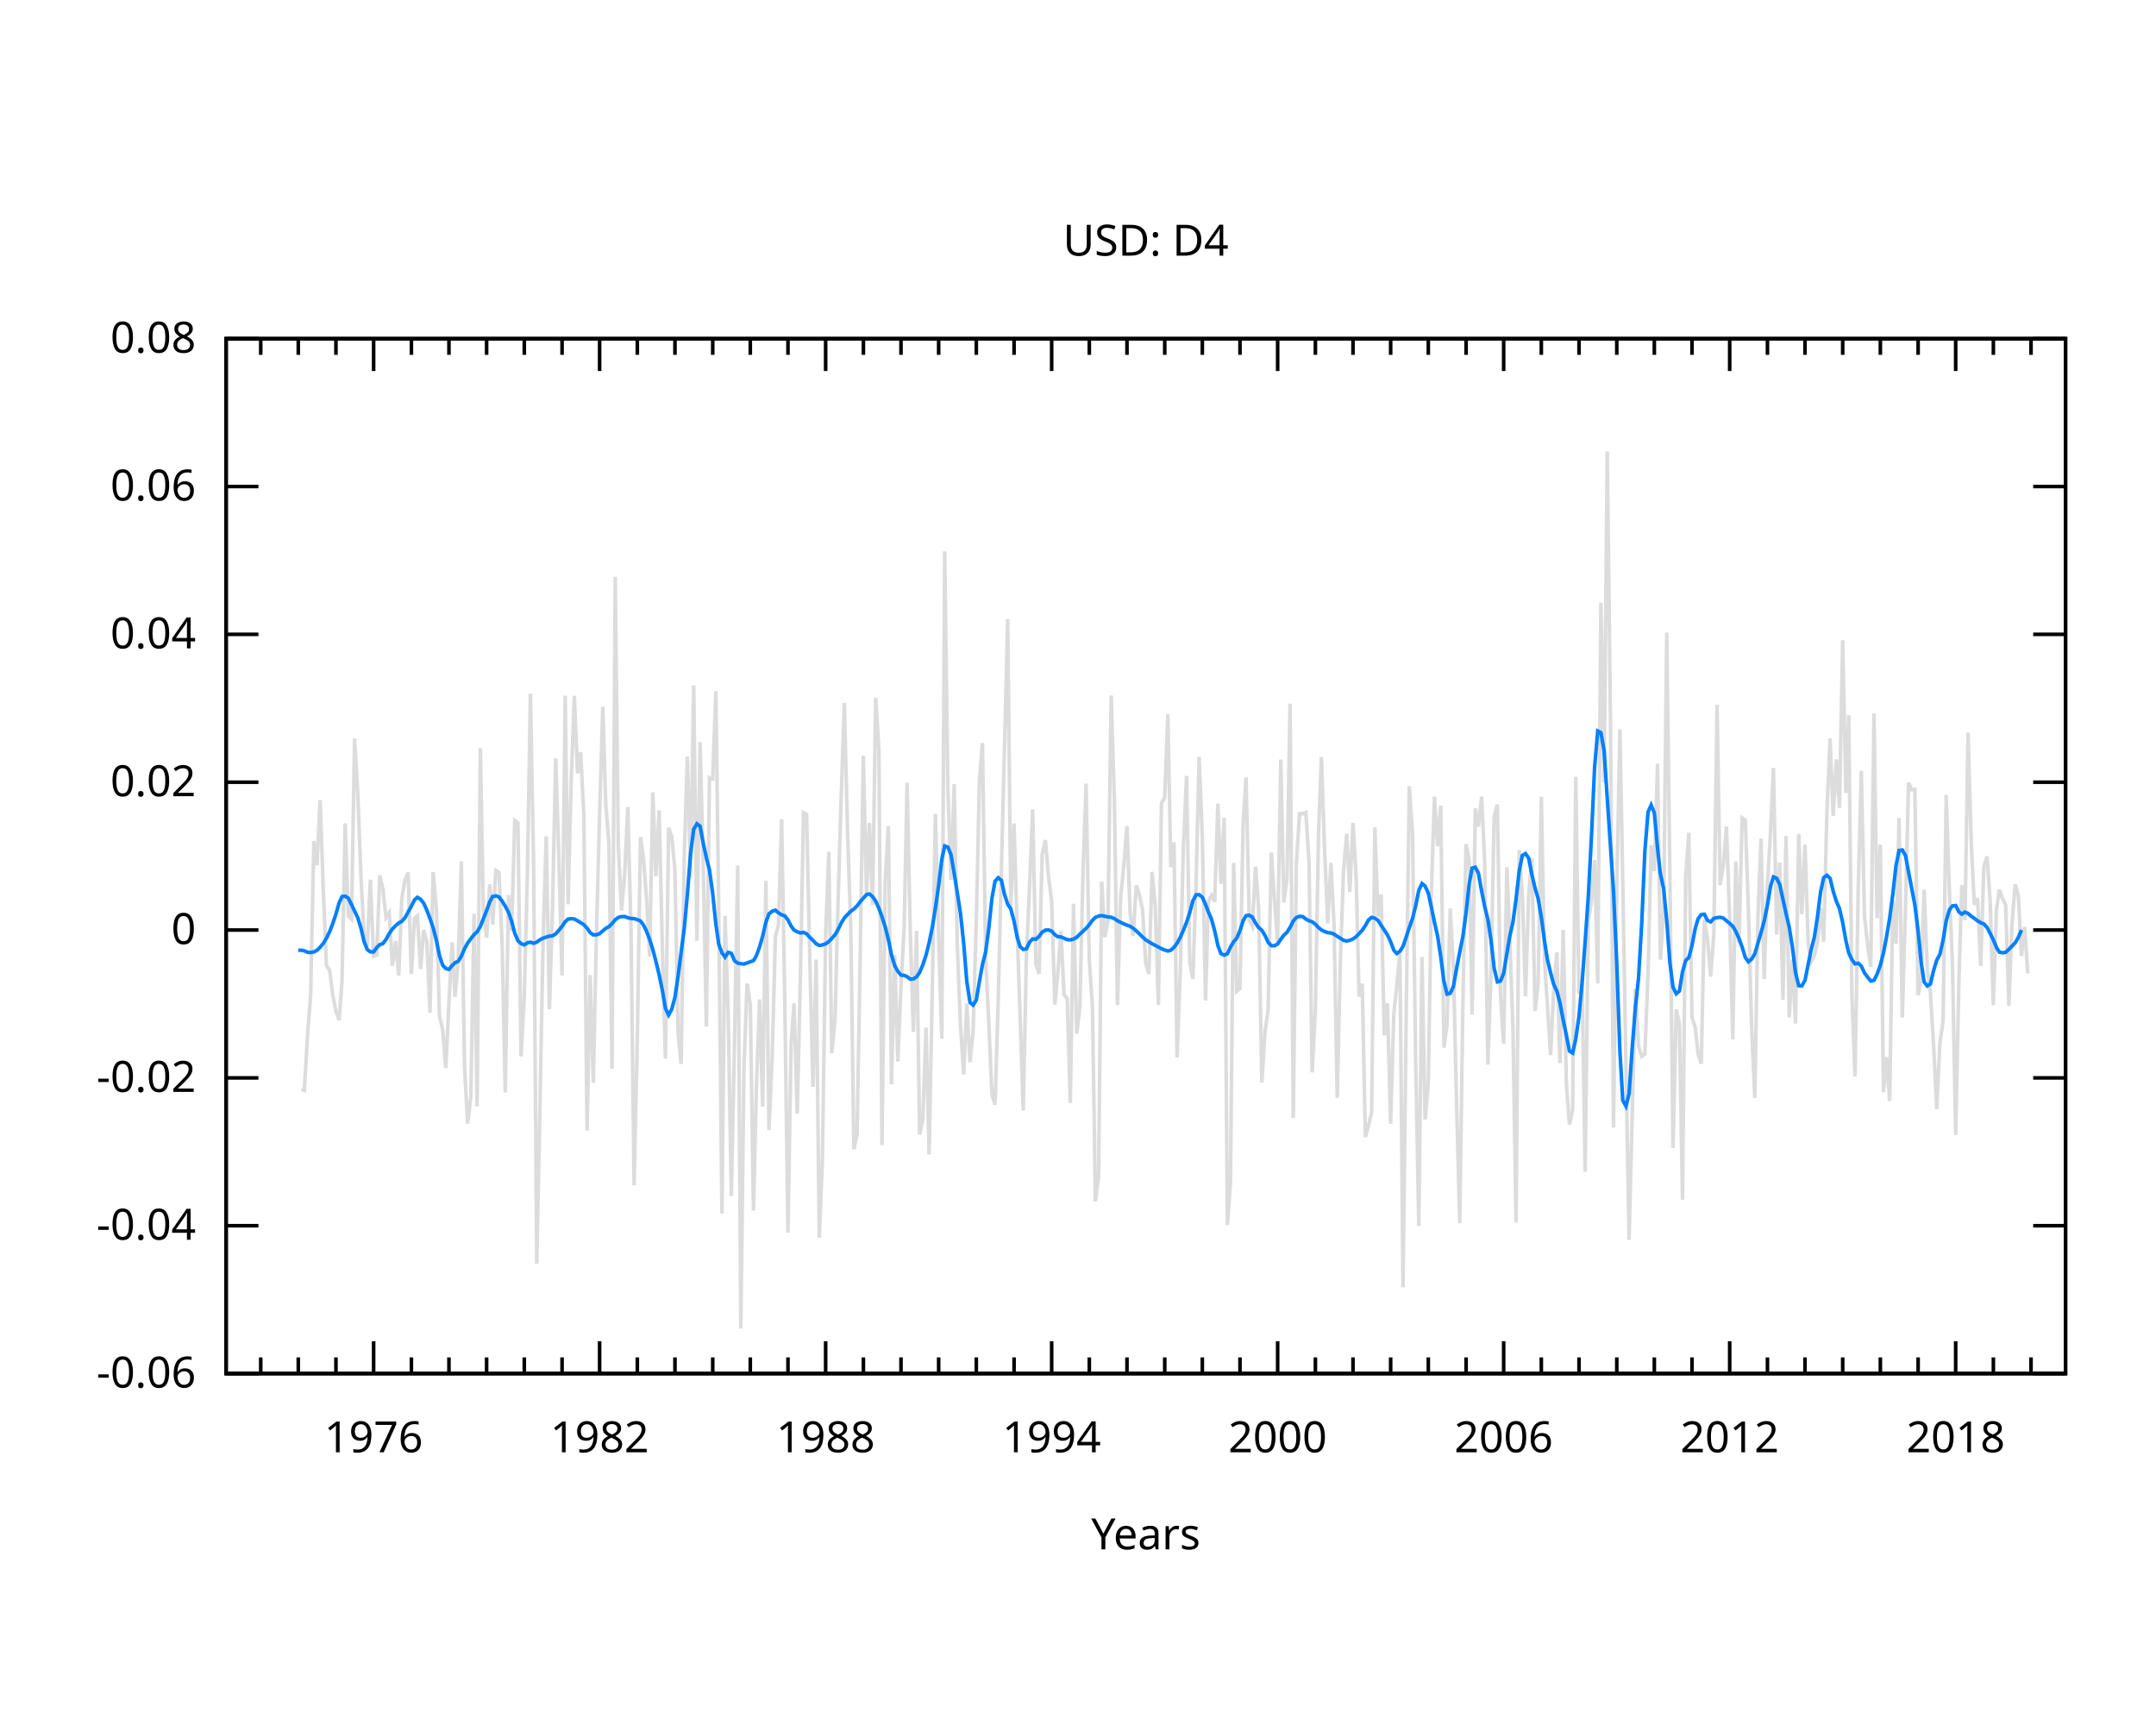
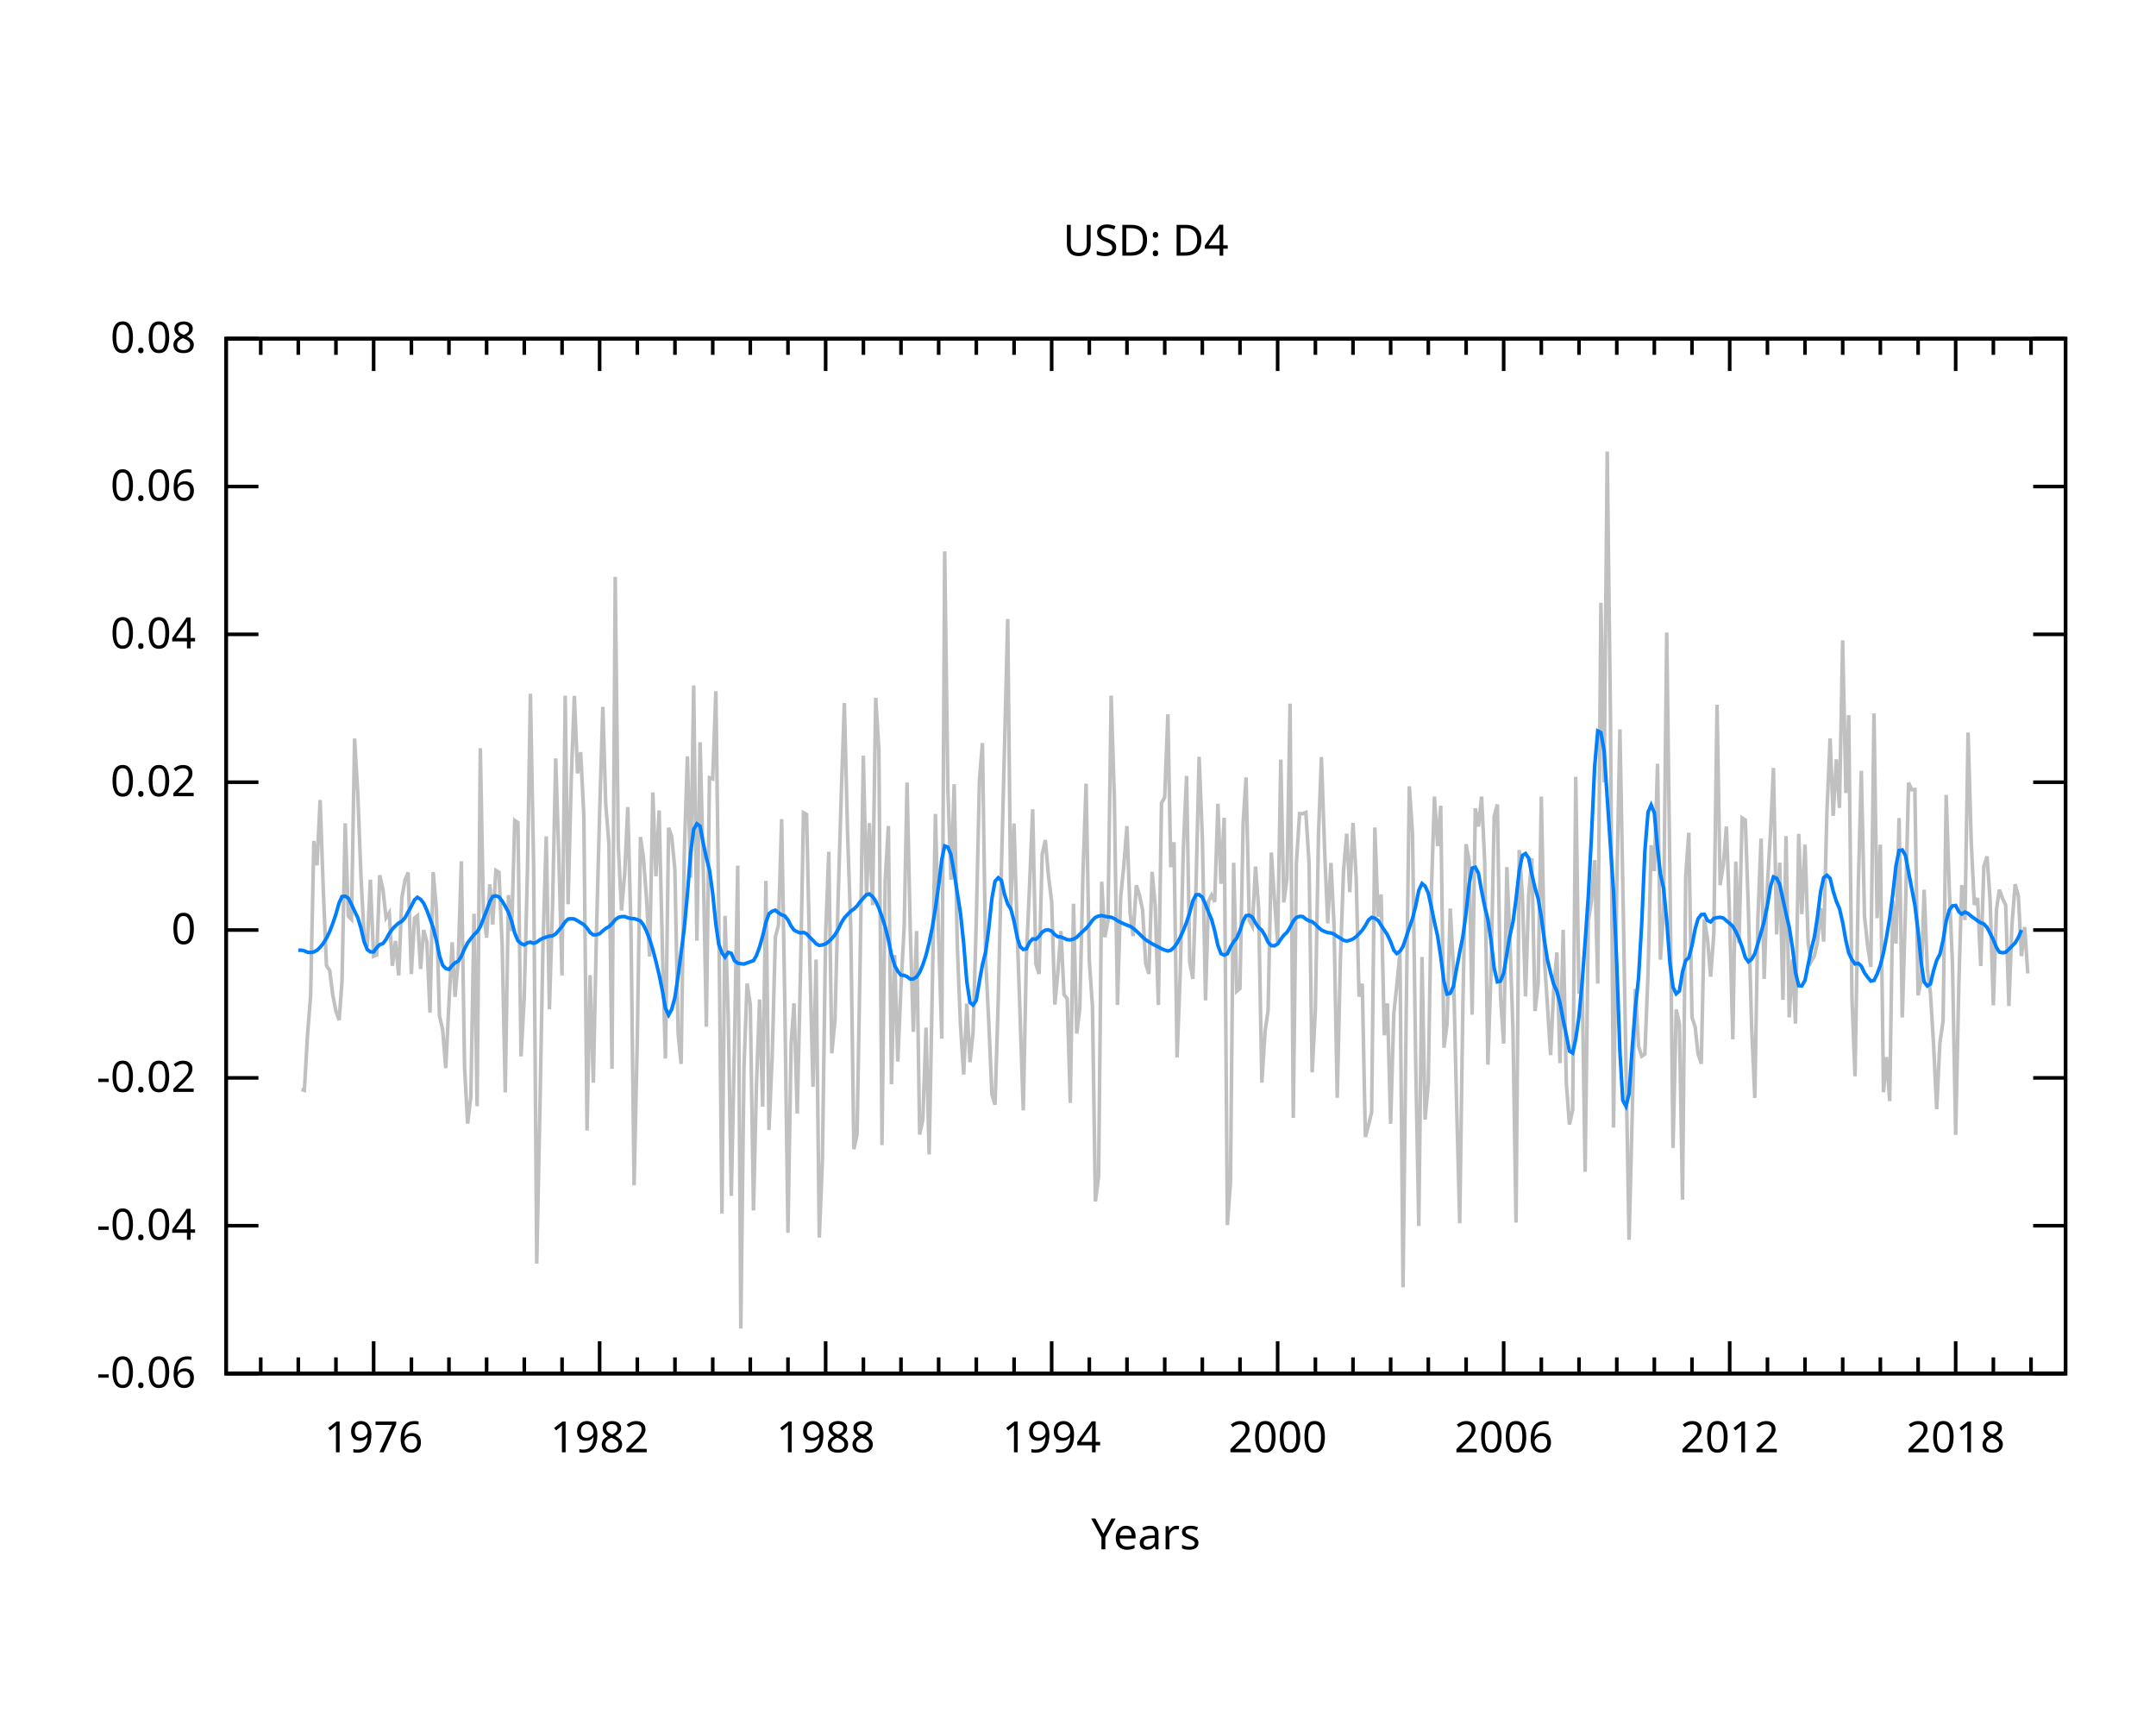
<svg xmlns="http://www.w3.org/2000/svg" xmlns:xlink="http://www.w3.org/1999/xlink" width="600" height="480" viewBox="0 0 600 480">
  <g id="gnuplot_canvas">
    <rect x="0" y="0" width="600" height="480" fill="none" />
    <defs>
      <circle id="gpDot" r="0.5" stroke-width="0.5" stroke="currentColor" />
      <path id="gpPt0" stroke-width="0.222" stroke="currentColor" d="M-1,0 h2 M0,-1 v2" />
      <path id="gpPt1" stroke-width="0.222" stroke="currentColor" d="M-1,-1 L1,1 M1,-1 L-1,1" />
      <path id="gpPt2" stroke-width="0.222" stroke="currentColor" d="M-1,0 L1,0 M0,-1 L0,1 M-1,-1 L1,1 M-1,1 L1,-1" />
      <rect id="gpPt3" stroke-width="0.222" stroke="currentColor" x="-1" y="-1" width="2" height="2" />
      <rect id="gpPt4" stroke-width="0.222" stroke="currentColor" fill="currentColor" x="-1" y="-1" width="2" height="2" />
      <circle id="gpPt5" stroke-width="0.222" stroke="currentColor" cx="0" cy="0" r="1" />
      <use xlink:href="#gpPt5" id="gpPt6" fill="currentColor" stroke="none" />
      <path id="gpPt7" stroke-width="0.222" stroke="currentColor" d="M0,-1.33 L-1.33,0.67 L1.33,0.67 z" />
      <use xlink:href="#gpPt7" id="gpPt8" fill="currentColor" stroke="none" />
      <use xlink:href="#gpPt7" id="gpPt9" stroke="currentColor" transform="rotate(180)" />
      <use xlink:href="#gpPt9" id="gpPt10" fill="currentColor" stroke="none" />
      <use xlink:href="#gpPt3" id="gpPt11" stroke="currentColor" transform="rotate(45)" />
      <use xlink:href="#gpPt11" id="gpPt12" fill="currentColor" stroke="none" />
      <path id="gpPt13" stroke-width="0.222" stroke="currentColor" d="M0,1.330 L1.265,0.411 L0.782,-1.067 L-0.782,-1.076 L-1.265,0.411 z" />
      <use xlink:href="#gpPt13" id="gpPt14" fill="currentColor" stroke="none" />
      <filter id="textbox" filterUnits="objectBoundingBox" x="0" y="0" height="1" width="1">
        <feFlood flood-color="white" flood-opacity="1" result="bgnd" />
        <feComposite in="SourceGraphic" in2="bgnd" operator="atop" />
      </filter>
      <filter id="greybox" filterUnits="objectBoundingBox" x="0" y="0" height="1" width="1">
        <feFlood flood-color="lightgrey" flood-opacity="1" result="grey" />
        <feComposite in="SourceGraphic" in2="grey" operator="atop" />
      </filter>
    </defs>
    <g fill="none" color="white" stroke="currentColor" stroke-width="1.00" stroke-linecap="butt" stroke-linejoin="miter">
</g>
    <g fill="none" color="black" stroke="currentColor" stroke-width="1.00" stroke-linecap="butt" stroke-linejoin="miter">
      <path stroke="black" d="M62.92,382.18 L71.92,382.18 M574.82,382.18 L565.82,382.18  " />
      <g transform="translate(54.53,386.08)" stroke="none" fill="black" font-family="cmr10" font-size="12.00" text-anchor="end">
        <text>
          <tspan font-family="cmr10">-0.06</tspan>
        </text>
      </g>
    </g>
    <g fill="none" color="black" stroke="currentColor" stroke-width="1.00" stroke-linecap="butt" stroke-linejoin="miter">
      <path stroke="black" d="M62.92,341.04 L71.92,341.04 M574.82,341.04 L565.82,341.04  " />
      <g transform="translate(54.53,344.94)" stroke="none" fill="black" font-family="cmr10" font-size="12.00" text-anchor="end">
        <text>
          <tspan font-family="cmr10">-0.04</tspan>
        </text>
      </g>
    </g>
    <g fill="none" color="black" stroke="currentColor" stroke-width="1.00" stroke-linecap="butt" stroke-linejoin="miter">
      <path stroke="black" d="M62.92,299.91 L71.92,299.91 M574.82,299.91 L565.82,299.91  " />
      <g transform="translate(54.53,303.81)" stroke="none" fill="black" font-family="cmr10" font-size="12.00" text-anchor="end">
        <text>
          <tspan font-family="cmr10">-0.02</tspan>
        </text>
      </g>
    </g>
    <g fill="none" color="black" stroke="currentColor" stroke-width="1.00" stroke-linecap="butt" stroke-linejoin="miter">
      <path stroke="black" d="M62.92,258.77 L71.92,258.77 M574.82,258.77 L565.82,258.77  " />
      <g transform="translate(54.53,262.67)" stroke="none" fill="black" font-family="cmr10" font-size="12.00" text-anchor="end">
        <text>
          <tspan font-family="cmr10"> 0</tspan>
        </text>
      </g>
    </g>
    <g fill="none" color="black" stroke="currentColor" stroke-width="1.00" stroke-linecap="butt" stroke-linejoin="miter">
      <path stroke="black" d="M62.92,217.64 L71.92,217.64 M574.82,217.64 L565.82,217.64  " />
      <g transform="translate(54.53,221.54)" stroke="none" fill="black" font-family="cmr10" font-size="12.00" text-anchor="end">
        <text>
          <tspan font-family="cmr10"> 0.02</tspan>
        </text>
      </g>
    </g>
    <g fill="none" color="black" stroke="currentColor" stroke-width="1.00" stroke-linecap="butt" stroke-linejoin="miter">
      <path stroke="black" d="M62.92,176.50 L71.92,176.50 M574.82,176.50 L565.82,176.50  " />
      <g transform="translate(54.53,180.40)" stroke="none" fill="black" font-family="cmr10" font-size="12.00" text-anchor="end">
        <text>
          <tspan font-family="cmr10"> 0.04</tspan>
        </text>
      </g>
    </g>
    <g fill="none" color="black" stroke="currentColor" stroke-width="1.00" stroke-linecap="butt" stroke-linejoin="miter">
      <path stroke="black" d="M62.92,135.37 L71.92,135.37 M574.82,135.37 L565.82,135.37  " />
      <g transform="translate(54.53,139.27)" stroke="none" fill="black" font-family="cmr10" font-size="12.00" text-anchor="end">
        <text>
          <tspan font-family="cmr10"> 0.06</tspan>
        </text>
      </g>
    </g>
    <g fill="none" color="black" stroke="currentColor" stroke-width="1.00" stroke-linecap="butt" stroke-linejoin="miter">
      <path stroke="black" d="M62.92,94.23 L71.92,94.23 M574.82,94.23 L565.82,94.23  " />
      <g transform="translate(54.53,98.13)" stroke="none" fill="black" font-family="cmr10" font-size="12.00" text-anchor="end">
        <text>
          <tspan font-family="cmr10"> 0.08</tspan>
        </text>
      </g>
    </g>
    <g fill="none" color="black" stroke="currentColor" stroke-width="1.00" stroke-linecap="butt" stroke-linejoin="miter">
      <path stroke="black" d="M72.56,382.18 L72.56,377.68 M72.56,94.23 L72.56,98.73 M83.01,382.18 L83.01,377.68 M83.01,94.23 L83.01,98.73   M93.49,382.18 L93.49,377.68 M93.49,94.23 L93.49,98.73 M103.98,382.18 L103.98,373.18 M103.98,94.23 L103.98,103.23    " />
      <g transform="translate(103.98,404.08)" stroke="none" fill="black" font-family="cmr10" font-size="12.00" text-anchor="middle">
        <text>
          <tspan font-family="cmr10">1976</tspan>
        </text>
      </g>
    </g>
    <g fill="none" color="black" stroke="currentColor" stroke-width="1.00" stroke-linecap="butt" stroke-linejoin="miter">
      <path stroke="black" d="M114.49,382.18 L114.49,377.68 M114.49,94.23 L114.49,98.73 M124.94,382.18 L124.94,377.68 M124.94,94.23 L124.94,98.73   M135.42,382.18 L135.42,377.68 M135.42,94.23 L135.42,98.73 M145.91,382.18 L145.91,377.68 M145.91,94.23 L145.91,98.73   M156.42,382.18 L156.42,377.68 M156.42,94.23 L156.42,98.73 M166.87,382.18 L166.87,373.18 M166.87,94.23 L166.87,103.23    " />
      <g transform="translate(166.87,404.08)" stroke="none" fill="black" font-family="cmr10" font-size="12.00" text-anchor="middle">
        <text>
          <tspan font-family="cmr10">1982</tspan>
        </text>
      </g>
    </g>
    <g fill="none" color="black" stroke="currentColor" stroke-width="1.00" stroke-linecap="butt" stroke-linejoin="miter">
      <path stroke="black" d="M177.36,382.18 L177.36,377.68 M177.36,94.23 L177.36,98.73 M187.84,382.18 L187.84,377.68 M187.84,94.23 L187.84,98.73   M198.35,382.18 L198.35,377.68 M198.35,94.23 L198.35,98.73 M208.80,382.18 L208.80,377.68 M208.80,94.23 L208.80,98.73   M219.29,382.18 L219.29,377.68 M219.29,94.23 L219.29,98.73 M229.77,382.18 L229.77,373.18 M229.77,94.23 L229.77,103.23    " />
      <g transform="translate(229.77,404.08)" stroke="none" fill="black" font-family="cmr10" font-size="12.00" text-anchor="middle">
        <text>
          <tspan font-family="cmr10">1988</tspan>
        </text>
      </g>
    </g>
    <g fill="none" color="black" stroke="currentColor" stroke-width="1.00" stroke-linecap="butt" stroke-linejoin="miter">
      <path stroke="black" d="M240.28,382.18 L240.28,377.68 M240.28,94.23 L240.28,98.73 M250.74,382.18 L250.74,377.68 M250.74,94.23 L250.74,98.73   M261.22,382.18 L261.22,377.68 M261.22,94.23 L261.22,98.73 M271.70,382.18 L271.70,377.68 M271.70,94.23 L271.70,98.73   M282.21,382.18 L282.21,377.68 M282.21,94.23 L282.21,98.73 M292.67,382.18 L292.67,373.18 M292.67,94.23 L292.67,103.23    " />
      <g transform="translate(292.67,404.08)" stroke="none" fill="black" font-family="cmr10" font-size="12.00" text-anchor="middle">
        <text>
          <tspan font-family="cmr10">1994</tspan>
        </text>
      </g>
    </g>
    <g fill="none" color="black" stroke="currentColor" stroke-width="1.00" stroke-linecap="butt" stroke-linejoin="miter">
      <path stroke="black" d="M303.15,382.18 L303.15,377.68 M303.15,94.23 L303.15,98.73 M313.63,382.18 L313.63,377.68 M313.63,94.23 L313.63,98.73   M324.14,382.18 L324.14,377.68 M324.14,94.23 L324.14,98.73 M334.60,382.18 L334.60,377.68 M334.60,94.23 L334.60,98.73   M345.08,382.18 L345.08,377.68 M345.08,94.23 L345.08,98.73 M355.56,382.18 L355.56,373.18 M355.56,94.23 L355.56,103.23    " />
      <g transform="translate(355.56,404.08)" stroke="none" fill="black" font-family="cmr10" font-size="12.00" text-anchor="middle">
        <text>
          <tspan font-family="cmr10">2000</tspan>
        </text>
      </g>
    </g>
    <g fill="none" color="black" stroke="currentColor" stroke-width="1.00" stroke-linecap="butt" stroke-linejoin="miter">
      <path stroke="black" d="M366.07,382.18 L366.07,377.68 M366.07,94.23 L366.07,98.73 M376.53,382.18 L376.53,377.68 M376.53,94.23 L376.53,98.73   M387.01,382.18 L387.01,377.68 M387.01,94.23 L387.01,98.73 M397.49,382.18 L397.49,377.68 M397.49,94.23 L397.49,98.73   M408.01,382.18 L408.01,377.68 M408.01,94.23 L408.01,98.73 M418.46,382.18 L418.46,373.18 M418.46,94.23 L418.46,103.23    " />
      <g transform="translate(418.46,404.08)" stroke="none" fill="black" font-family="cmr10" font-size="12.00" text-anchor="middle">
        <text>
          <tspan font-family="cmr10">2006</tspan>
        </text>
      </g>
    </g>
    <g fill="none" color="black" stroke="currentColor" stroke-width="1.00" stroke-linecap="butt" stroke-linejoin="miter">
      <path stroke="black" d="M428.94,382.18 L428.94,377.68 M428.94,94.23 L428.94,98.73 M439.43,382.18 L439.43,377.68 M439.43,94.23 L439.43,98.73   M449.94,382.18 L449.94,377.68 M449.94,94.23 L449.94,98.73 M460.39,382.18 L460.39,377.68 M460.39,94.23 L460.39,98.73   M470.87,382.18 L470.87,377.68 M470.87,94.23 L470.87,98.73 M481.36,382.18 L481.36,373.18 M481.36,94.23 L481.36,103.23    " />
      <g transform="translate(481.36,404.08)" stroke="none" fill="black" font-family="cmr10" font-size="12.00" text-anchor="middle">
        <text>
          <tspan font-family="cmr10">2012</tspan>
        </text>
      </g>
    </g>
    <g fill="none" color="black" stroke="currentColor" stroke-width="1.00" stroke-linecap="butt" stroke-linejoin="miter">
      <path stroke="black" d="M491.87,382.18 L491.87,377.68 M491.87,94.23 L491.87,98.73 M502.32,382.18 L502.32,377.68 M502.32,94.23 L502.32,98.73   M512.81,382.18 L512.81,377.68 M512.81,94.23 L512.81,98.73 M523.29,382.18 L523.29,377.68 M523.29,94.23 L523.29,98.73   M533.80,382.18 L533.80,377.68 M533.80,94.23 L533.80,98.73 M544.25,382.18 L544.25,373.18 M544.25,94.23 L544.25,103.23    " />
      <g transform="translate(544.25,404.08)" stroke="none" fill="black" font-family="cmr10" font-size="12.00" text-anchor="middle">
        <text>
          <tspan font-family="cmr10">2018</tspan>
        </text>
      </g>
    </g>
    <g fill="none" color="black" stroke="currentColor" stroke-width="1.00" stroke-linecap="butt" stroke-linejoin="miter">
      <path stroke="black" d="M554.74,382.18 L554.74,377.68 M554.74,94.23 L554.74,98.73 M565.22,382.18 L565.22,377.68 M565.22,94.23 L565.22,98.73    " />
    </g>
    <g fill="none" color="black" stroke="currentColor" stroke-width="1.00" stroke-linecap="butt" stroke-linejoin="miter">
      <path stroke="black" d="M62.92,94.23 L62.92,382.18 L574.82,382.18 L574.82,94.23 L62.92,94.23 Z  " />
    </g>
    <g fill="none" color="black" stroke="currentColor" stroke-width="1.00" stroke-linecap="butt" stroke-linejoin="miter">
      <g transform="translate(318.87,431.08)" stroke="none" fill="black" font-family="cmr10" font-size="12.00" text-anchor="middle">
        <text>
          <tspan font-family="cmr10">Years</tspan>
        </text>
      </g>
    </g>
    <g fill="none" color="black" stroke="currentColor" stroke-width="1.00" stroke-linecap="butt" stroke-linejoin="miter">
</g>
    <g id="gnuplot_plot_1">
      <g fill="none" color="black" stroke="currentColor" stroke-width="1.00" stroke-linecap="butt" stroke-linejoin="miter">
-         <path stroke="rgb(220, 220, 220)" d="M83.90,303.11 L84.70,303.37 L85.59,287.86 L86.45,276.96 L87.34,233.99 L88.21,240.78 L89.09,222.60 L89.98,247.88   L90.85,268.67 L91.74,270.00 L92.60,276.82 L93.49,281.38 L94.38,283.84 L95.18,273.06 L96.07,229.08 L96.93,254.88   L97.82,255.80 L98.68,205.49 L99.57,220.92 L100.46,243.97 L101.32,260.18 L102.21,263.36 L103.07,244.78 L103.96,266.07   L104.85,265.71 L105.68,243.52 L106.57,247.44 L107.43,255.33 L108.32,253.97 L109.19,268.72 L110.07,261.83 L110.96,271.42   L111.83,249.80 L112.72,244.81 L113.58,242.74 L114.47,271.02 L115.36,255.45 L116.16,254.79 L117.05,269.60 L117.91,258.76   L118.80,262.11 L119.66,281.78 L120.55,242.65 L121.44,252.86 L122.30,282.64 L123.19,286.52 L124.05,297.19 L124.94,279.18   L125.83,262.19 L126.63,277.38 L127.52,267.18 L128.39,239.64 L129.28,296.91 L130.14,312.64 L131.03,305.16 L131.92,254.24   L132.78,307.81 L133.67,208.19 L134.53,253.52 L135.42,260.90 L136.31,246.04 L137.11,257.23 L138.00,242.19 L138.86,242.71   L139.75,262.98 L140.61,303.95 L141.50,249.06 L142.39,259.08 L143.25,228.28 L144.14,228.90 L145.00,293.93 L145.89,277.65   L146.78,242.48 L147.61,193.02 L148.50,240.62 L149.37,351.59 L150.26,308.11 L151.12,262.57 L152.01,232.71 L152.90,280.81   L153.76,252.44 L154.65,211.02 L155.51,237.95 L156.40,271.41 L157.29,193.57 L158.09,251.61 L158.98,216.57 L159.84,193.62   L160.73,215.19 L161.59,209.29 L162.48,226.94 L163.37,314.56 L164.23,271.31 L165.12,301.26 L165.98,259.80 L166.87,226.27   L167.76,196.68 L168.57,223.78 L169.46,234.70 L170.32,297.39 L171.21,160.50 L172.07,235.42 L172.96,253.35 L173.85,243.12   L174.71,224.56 L175.60,258.55 L176.46,329.80 L177.35,289.63 L178.24,232.89 L179.04,238.47 L179.93,250.05 L180.79,266.14   L181.68,220.47 L182.54,243.83 L183.43,225.50 L184.32,263.22 L185.18,294.52 L186.07,230.32 L186.93,232.74 L187.82,242.01   L188.71,287.48 L189.55,296.02 L190.44,237.09 L191.30,210.46 L192.19,244.22 L193.05,190.72 L193.94,261.73 L194.83,206.51   L195.69,240.24 L196.58,285.67 L197.44,216.39 L198.33,216.72 L199.22,192.33 L200.02,253.39 L200.91,337.64 L201.77,254.82   L202.66,282.69 L203.52,332.75 L204.41,289.81 L205.30,240.86 L206.16,369.64 L207.05,296.84 L207.91,273.63 L208.80,279.46   L209.69,336.79 L210.50,302.49 L211.39,278.10 L212.25,307.91 L213.14,245.09 L214.00,314.41 L214.89,294.13 L215.78,260.69   L216.64,257.39 L217.53,227.92 L218.39,278.01 L219.28,342.98 L220.17,290.28 L220.97,279.15 L221.86,309.85 L222.72,272.89   L223.61,226.12 L224.47,226.61 L225.36,266.80 L226.25,302.40 L227.11,266.99 L228.00,344.35 L228.87,322.76 L229.76,260.16   L230.65,236.99 L231.48,293.07 L232.37,283.86 L233.23,250.77 L234.12,220.98 L234.98,195.60 L235.87,231.75 L236.76,258.11   L237.62,319.75 L238.51,315.70 L239.37,267.18 L240.26,210.26 L241.15,249.22 L241.95,229.02 L242.84,251.86 L243.70,194.13   L244.59,208.70 L245.45,318.62 L246.34,244.97 L247.23,229.84 L248.09,301.68 L248.98,265.73 L249.85,295.36 L250.74,274.40   L251.63,257.84 L252.43,217.72 L253.32,258.88 L254.18,287.11 L255.07,259.04 L255.93,315.67 L256.82,311.52 L257.71,285.92   L258.57,321.21 L259.46,274.58 L260.32,226.48 L261.21,260.84 L262.10,288.98 L262.90,153.42 L263.79,219.64 L264.65,244.80   L265.54,218.19 L266.41,263.19 L267.30,285.35 L268.19,298.97 L269.05,279.24 L269.94,295.54 L270.80,287.17 L271.69,256.49   L272.58,216.78 L273.41,206.75 L274.30,266.98 L275.16,284.23 L276.05,304.52 L276.91,307.37 L277.80,278.26 L278.69,241.56   L279.55,207.80 L280.44,172.24 L281.30,252.66 L282.19,229.14 L283.08,259.14 L283.88,282.45 L284.77,308.94 L285.63,266.45   L286.52,246.39 L287.39,225.19 L288.28,268.27 L289.17,270.98 L290.03,237.69 L290.92,233.75 L291.78,243.75 L292.67,250.83   L293.56,279.52 L294.36,270.98 L295.25,259.05 L296.11,276.73 L297.00,277.86 L297.86,306.88 L298.75,251.46 L299.64,287.58   L300.50,280.63 L301.39,242.87 L302.25,218.04 L303.14,267.25 L304.03,280.16 L304.84,334.29 L305.73,327.41 L306.59,245.32   L307.48,260.77 L308.34,256.04 L309.23,193.54 L310.12,222.18 L310.98,279.62 L311.87,249.63 L312.73,241.08 L313.62,229.87   L314.51,254.25 L315.34,260.44 L316.23,246.34 L317.09,249.01 L317.98,253.21 L318.84,268.07 L319.73,270.97 L320.62,242.59   L321.48,251.88 L322.37,279.60 L323.23,223.46 L324.12,221.88 L325.01,198.76 L325.82,241.28 L326.71,234.34 L327.57,294.22   L328.46,270.37 L329.32,235.94 L330.21,215.89 L331.10,267.80 L331.96,272.37 L332.85,246.19 L333.71,210.56 L334.60,233.03   L335.49,278.35 L336.29,250.83 L337.18,249.07 L338.04,250.94 L338.93,223.64 L339.79,245.89 L340.68,227.54 L341.57,340.85   L342.43,328.86 L343.32,240.04 L344.18,275.80 L345.07,275.05 L345.96,229.03 L346.77,216.31 L347.66,256.10 L348.52,257.69   L349.41,241.12 L350.27,252.74 L351.16,301.23 L352.05,287.04 L352.91,281.03 L353.80,237.21 L354.66,250.09 L355.55,262.15   L356.44,211.34 L357.27,251.08 L358.16,244.37 L359.02,195.78 L359.91,311.05 L360.77,240.31 L361.66,226.37 L362.55,226.41   L363.41,226.06 L364.30,240.01 L365.16,298.36 L366.05,281.17 L366.94,231.59 L367.75,210.65 L368.64,236.89 L369.50,256.93   L370.39,240.09 L371.25,257.35 L372.14,305.44 L373.03,266.66 L373.89,242.38 L374.78,231.98 L375.64,248.21 L376.53,228.97   L377.42,244.28 L378.22,277.30 L379.11,273.72 L379.97,316.36 L380.86,313.02 L381.72,309.44 L382.61,230.24 L383.50,255.03   L384.36,248.87 L385.25,288.05 L386.11,279.16 L387.00,312.68 L387.89,281.99 L388.70,274.33 L389.59,265.22 L390.45,358.17   L391.34,282.13 L392.20,218.79 L393.09,231.84 L393.98,295.60 L394.84,341.11 L395.73,266.27 L396.59,311.49 L397.48,301.57   L398.37,247.27 L399.20,221.64 L400.09,235.44 L400.95,224.17 L401.84,291.52 L402.70,284.98 L403.59,252.78 L404.48,269.51   L405.34,306.30 L406.23,340.38 L407.09,280.91 L407.98,234.88 L408.87,239.65 L409.68,282.33 L410.57,224.90 L411.43,229.97   L412.32,221.65 L413.18,239.80 L414.07,296.22 L414.96,269.77 L415.82,227.18 L416.71,223.84 L417.57,277.05 L418.46,290.38   L419.35,241.27 L420.15,260.24 L421.04,286.20 L421.90,340.17 L422.79,236.50 L423.66,249.00 L424.54,277.20 L425.43,248.88   L426.30,238.80 L427.19,281.31 L428.05,273.77 L428.94,221.65 L429.83,267.34 L430.63,279.59 L431.52,293.58 L432.38,275.52   L433.27,265.00 L434.13,295.80 L435.02,258.74 L435.91,301.60 L436.77,312.88 L437.66,308.85 L438.52,216.14 L439.41,276.46   L440.30,272.78 L441.13,326.04 L442.02,256.22 L442.88,250.84 L443.77,239.32 L444.64,273.66 L445.52,167.72 L446.41,217.70   L447.28,125.63 L448.17,198.81 L449.03,313.73 L449.92,247.66 L450.81,202.92 L451.61,245.83 L452.50,296.88 L453.36,344.95   L454.25,309.36 L455.11,275.15 L456.00,291.14 L456.89,293.88 L457.75,293.28 L458.64,270.78 L459.50,235.19 L460.39,242.37   L461.28,212.51 L462.08,267.01 L462.97,253.79 L463.84,176.00 L464.73,243.97 L465.59,319.40 L466.48,280.89 L467.37,284.93   L468.23,333.81 L469.12,243.85 L469.98,231.71 L470.87,283.06 L471.76,285.76 L472.56,293.23 L473.45,295.96 L474.31,255.76   L475.20,261.31 L476.06,271.75 L476.95,259.73 L477.84,196.09 L478.70,246.27 L479.59,240.59 L480.45,229.99 L481.34,254.90   L482.23,289.17 L483.06,239.73 L483.95,262.40 L484.82,227.59 L485.71,228.18 L486.57,253.27 L487.46,285.43 L488.35,305.48   L489.21,255.39 L490.10,233.33 L490.96,272.37 L491.85,246.38 L492.74,231.15 L493.54,213.68 L494.43,260.00 L495.29,240.03   L496.18,278.19 L497.04,232.64 L497.93,283.07 L498.82,266.96 L499.68,284.82 L500.57,232.02 L501.43,254.34 L502.32,235.00   L503.21,262.45 L504.02,267.58 L504.91,265.97 L505.77,262.20 L506.66,252.69 L507.52,261.99 L508.41,226.09 L509.30,205.45   L510.16,227.00 L511.05,211.27 L511.91,224.78 L512.80,178.15 L513.69,220.65 L514.49,199.00 L515.38,277.41 L516.24,299.47   L517.13,247.40 L517.99,214.47 L518.88,255.00 L519.77,263.28 L520.63,269.03 L521.52,198.50 L522.38,255.47 L523.27,235.00   L524.16,303.88 L525.00,294.13 L525.89,306.36 L526.75,250.62 L527.64,262.54 L528.50,227.59 L529.39,283.11 L530.28,252.97   L531.14,217.78 L532.03,219.74 L532.89,219.64 L533.78,276.93 L534.67,272.55 L535.47,247.55 L536.36,269.58 L537.22,276.23   L538.11,290.80 L538.97,308.60 L539.86,290.17 L540.75,284.05 L541.61,221.18 L542.50,247.89 L543.36,268.21 L544.25,315.76   L545.14,273.34 L545.95,246.29 L546.84,255.98 L547.70,203.82 L548.59,234.61 L549.45,251.74 L550.34,249.89 L551.23,268.78   L552.09,241.11 L552.98,238.28 L553.84,250.58 L554.73,279.72 L555.62,252.87 L556.42,247.56 L557.31,250.04 L558.17,251.83   L559.06,279.90 L559.92,257.21 L560.81,246.01 L561.70,249.33 L562.56,266.02 L563.45,257.92 L564.32,270.85  " />
+         <path stroke="rgb(192, 192, 192)" d="M83.90,303.11 L84.70,303.37 L85.59,287.86 L86.45,276.96 L87.34,233.99 L88.21,240.78 L89.09,222.60 L89.98,247.88   L90.85,268.67 L91.74,270.00 L92.60,276.82 L93.49,281.38 L94.38,283.84 L95.18,273.06 L96.07,229.08 L96.93,254.88   L97.82,255.80 L98.68,205.49 L99.57,220.92 L100.46,243.97 L101.32,260.18 L102.21,263.36 L103.07,244.78 L103.96,266.07   L104.85,265.71 L105.68,243.52 L106.57,247.44 L107.43,255.33 L108.32,253.97 L109.19,268.72 L110.07,261.83 L110.96,271.42   L111.83,249.80 L112.72,244.81 L113.58,242.74 L114.47,271.02 L115.36,255.45 L116.16,254.79 L117.05,269.60 L117.91,258.76   L118.80,262.11 L119.66,281.78 L120.55,242.65 L121.44,252.86 L122.30,282.64 L123.19,286.52 L124.05,297.19 L124.94,279.18   L125.83,262.19 L126.63,277.38 L127.52,267.18 L128.39,239.64 L129.28,296.91 L130.14,312.64 L131.03,305.16 L131.92,254.24   L132.78,307.81 L133.67,208.19 L134.53,253.52 L135.42,260.90 L136.31,246.04 L137.11,257.23 L138.00,242.19 L138.86,242.71   L139.75,262.98 L140.61,303.95 L141.50,249.06 L142.39,259.08 L143.25,228.28 L144.14,228.90 L145.00,293.93 L145.89,277.65   L146.78,242.48 L147.61,193.02 L148.50,240.62 L149.37,351.59 L150.26,308.11 L151.12,262.57 L152.01,232.71 L152.90,280.81   L153.76,252.44 L154.65,211.02 L155.51,237.95 L156.40,271.41 L157.29,193.57 L158.09,251.61 L158.98,216.57 L159.84,193.62   L160.73,215.19 L161.59,209.29 L162.48,226.94 L163.37,314.56 L164.23,271.31 L165.12,301.26 L165.98,259.80 L166.87,226.27   L167.76,196.68 L168.57,223.78 L169.46,234.70 L170.32,297.39 L171.21,160.50 L172.07,235.42 L172.96,253.35 L173.85,243.12   L174.71,224.56 L175.60,258.55 L176.46,329.80 L177.35,289.63 L178.24,232.89 L179.04,238.47 L179.93,250.05 L180.79,266.14   L181.68,220.47 L182.54,243.83 L183.43,225.50 L184.32,263.22 L185.18,294.52 L186.07,230.32 L186.93,232.74 L187.82,242.01   L188.71,287.48 L189.55,296.02 L190.44,237.09 L191.30,210.46 L192.19,244.22 L193.05,190.72 L193.94,261.73 L194.83,206.51   L195.69,240.24 L196.58,285.67 L197.44,216.39 L198.33,216.72 L199.22,192.33 L200.02,253.39 L200.91,337.64 L201.77,254.82   L202.66,282.69 L203.52,332.75 L204.41,289.81 L205.30,240.86 L206.16,369.64 L207.05,296.84 L207.91,273.63 L208.80,279.46   L209.69,336.79 L210.50,302.49 L211.39,278.10 L212.25,307.91 L213.14,245.09 L214.00,314.41 L214.89,294.13 L215.78,260.69   L216.64,257.39 L217.53,227.92 L218.39,278.01 L219.28,342.98 L220.17,290.28 L220.97,279.15 L221.86,309.85 L222.72,272.89   L223.61,226.12 L224.47,226.61 L225.36,266.80 L226.25,302.40 L227.11,266.99 L228.00,344.35 L228.87,322.76 L229.76,260.16   L230.65,236.99 L231.48,293.07 L232.37,283.86 L233.23,250.77 L234.12,220.98 L234.98,195.60 L235.87,231.75 L236.76,258.11   L237.62,319.75 L238.51,315.70 L239.37,267.18 L240.26,210.26 L241.15,249.22 L241.95,229.02 L242.84,251.86 L243.70,194.13   L244.59,208.70 L245.45,318.62 L246.34,244.97 L247.23,229.84 L248.09,301.68 L248.98,265.73 L249.85,295.36 L250.74,274.40   L251.63,257.84 L252.43,217.72 L253.32,258.88 L254.18,287.11 L255.07,259.04 L255.93,315.67 L256.82,311.52 L257.71,285.92   L258.57,321.21 L259.46,274.58 L260.32,226.48 L261.21,260.84 L262.10,288.98 L262.90,153.42 L263.79,219.64 L264.65,244.80   L265.54,218.19 L266.41,263.19 L267.30,285.35 L268.19,298.97 L269.05,279.24 L269.94,295.54 L270.80,287.17 L271.69,256.49   L272.58,216.78 L273.41,206.75 L274.30,266.98 L275.16,284.23 L276.05,304.52 L276.91,307.37 L277.80,278.26 L278.69,241.56   L279.55,207.80 L280.44,172.24 L281.30,252.66 L282.19,229.14 L283.08,259.14 L283.88,282.45 L284.77,308.94 L285.63,266.45   L286.52,246.39 L287.39,225.19 L288.28,268.27 L289.17,270.98 L290.03,237.69 L290.92,233.75 L291.78,243.75 L292.67,250.83   L293.56,279.52 L294.36,270.98 L295.25,259.05 L296.11,276.73 L297.00,277.86 L297.86,306.88 L298.75,251.46 L299.64,287.58   L300.50,280.63 L301.39,242.87 L302.25,218.04 L303.14,267.25 L304.03,280.16 L304.84,334.29 L305.73,327.41 L306.59,245.32   L307.48,260.77 L308.34,256.04 L309.23,193.54 L310.12,222.18 L310.98,279.62 L311.87,249.63 L312.73,241.08 L313.62,229.87   L314.51,254.25 L315.34,260.44 L316.23,246.34 L317.09,249.01 L317.98,253.21 L318.84,268.07 L319.73,270.97 L320.62,242.59   L321.48,251.88 L322.37,279.60 L323.23,223.46 L324.12,221.88 L325.01,198.76 L325.82,241.28 L326.71,234.34 L327.57,294.22   L328.46,270.37 L329.32,235.94 L330.21,215.89 L331.10,267.80 L331.96,272.37 L332.85,246.19 L333.71,210.56 L334.60,233.03   L335.49,278.35 L336.29,250.83 L337.18,249.07 L338.04,250.94 L338.93,223.64 L339.79,245.89 L340.68,227.54 L341.57,340.85   L342.43,328.86 L343.32,240.04 L344.18,275.80 L345.07,275.05 L345.96,229.03 L346.77,216.31 L347.66,256.10 L348.52,257.69   L349.41,241.12 L350.27,252.74 L351.16,301.23 L352.05,287.04 L352.91,281.03 L353.80,237.21 L354.66,250.09 L355.55,262.15   L356.44,211.34 L357.27,251.08 L358.16,244.37 L359.02,195.78 L359.91,311.05 L360.77,240.31 L361.66,226.37 L362.55,226.41   L363.41,226.06 L364.30,240.01 L365.16,298.36 L366.05,281.17 L366.94,231.59 L367.75,210.65 L368.64,236.89 L369.50,256.93   L370.39,240.09 L371.25,257.35 L372.14,305.44 L373.03,266.66 L373.89,242.38 L374.78,231.98 L375.64,248.21 L376.53,228.97   L377.42,244.28 L378.22,277.30 L379.11,273.72 L379.97,316.36 L380.86,313.02 L381.72,309.44 L382.61,230.24 L383.50,255.03   L384.36,248.87 L385.25,288.05 L386.11,279.16 L387.00,312.68 L387.89,281.99 L388.70,274.33 L389.59,265.22 L390.45,358.17   L391.34,282.13 L392.20,218.79 L393.09,231.84 L393.98,295.60 L394.84,341.11 L395.73,266.27 L396.59,311.49 L397.48,301.57   L398.37,247.27 L399.20,221.64 L400.09,235.44 L400.95,224.17 L401.84,291.52 L402.70,284.98 L403.59,252.78 L404.48,269.51   L405.34,306.30 L406.23,340.38 L407.09,280.91 L407.98,234.88 L408.87,239.65 L409.68,282.33 L410.57,224.90 L411.43,229.97   L412.32,221.65 L413.18,239.80 L414.07,296.22 L414.96,269.77 L415.82,227.18 L416.71,223.84 L417.57,277.05 L418.46,290.38   L419.35,241.27 L420.15,260.24 L421.04,286.20 L421.90,340.17 L422.79,236.50 L423.66,249.00 L424.54,277.20 L425.43,248.88   L426.30,238.80 L427.19,281.31 L428.05,273.77 L428.94,221.65 L429.83,267.34 L430.63,279.59 L431.52,293.58 L432.38,275.52   L433.27,265.00 L434.13,295.80 L435.02,258.74 L435.91,301.60 L436.77,312.88 L437.66,308.85 L438.52,216.14 L439.41,276.46   L440.30,272.78 L441.13,326.04 L442.02,256.22 L442.88,250.84 L443.77,239.32 L444.64,273.66 L445.52,167.72 L446.41,217.70   L447.28,125.63 L448.17,198.81 L449.03,313.73 L449.92,247.66 L450.81,202.92 L451.61,245.83 L452.50,296.88 L453.36,344.95   L454.25,309.36 L455.11,275.15 L456.00,291.14 L456.89,293.88 L457.75,293.28 L458.64,270.78 L459.50,235.19 L460.39,242.37   L461.28,212.51 L462.08,267.01 L462.97,253.79 L463.84,176.00 L464.73,243.97 L465.59,319.40 L466.48,280.89 L467.37,284.93   L468.23,333.81 L469.12,243.85 L469.98,231.71 L470.87,283.06 L471.76,285.76 L472.56,293.23 L473.45,295.96 L474.31,255.76   L475.20,261.31 L476.06,271.75 L476.95,259.73 L477.84,196.09 L478.70,246.27 L479.59,240.59 L480.45,229.99 L481.34,254.90   L482.23,289.17 L483.06,239.73 L483.95,262.40 L484.82,227.59 L485.71,228.18 L486.57,253.27 L487.46,285.43 L488.35,305.48   L489.21,255.39 L490.10,233.33 L490.96,272.37 L491.85,246.38 L492.74,231.15 L493.54,213.68 L494.43,260.00 L495.29,240.03   L496.18,278.19 L497.04,232.64 L497.93,283.07 L498.82,266.96 L499.68,284.82 L500.57,232.02 L501.43,254.34 L502.32,235.00   L503.21,262.45 L504.02,267.58 L504.91,265.97 L505.77,262.20 L506.66,252.69 L507.52,261.99 L508.41,226.09 L509.30,205.45   L510.16,227.00 L511.05,211.27 L511.91,224.78 L512.80,178.15 L513.69,220.65 L514.49,199.00 L515.38,277.41 L516.24,299.47   L517.13,247.40 L517.99,214.47 L518.88,255.00 L519.77,263.28 L520.63,269.03 L521.52,198.50 L522.38,255.47 L523.27,235.00   L524.16,303.88 L525.00,294.13 L525.89,306.36 L526.75,250.62 L527.64,262.54 L528.50,227.59 L529.39,283.11 L530.28,252.97   L531.14,217.78 L532.03,219.74 L532.89,219.64 L533.78,276.93 L534.67,272.55 L535.47,247.55 L536.36,269.58 L537.22,276.23   L538.11,290.80 L538.97,308.60 L539.86,290.17 L540.75,284.05 L541.61,221.18 L542.50,247.89 L543.36,268.21 L544.25,315.76   L545.14,273.34 L545.95,246.29 L546.84,255.98 L547.70,203.82 L548.59,234.61 L549.45,251.74 L550.34,249.89 L551.23,268.78   L552.09,241.11 L552.98,238.28 L553.84,250.58 L554.73,279.72 L555.62,252.87 L556.42,247.56 L557.31,250.04 L558.17,251.83   L559.06,279.90 L559.92,257.21 L560.81,246.01 L561.70,249.33 L562.56,266.02 L563.45,257.92 L564.32,270.85  " />
      </g>
    </g>
    <g id="gnuplot_plot_2">
      <g fill="none" color="black" stroke="currentColor" stroke-width="1.00" stroke-linecap="butt" stroke-linejoin="miter">
        <path stroke="rgb(  0, 128, 255)" d="M83.01,264.39 L83.90,264.38 L84.70,264.56 L85.59,264.96 L86.45,265.02 L87.34,264.87 L88.21,264.41 L89.09,263.56   L89.98,262.46 L90.85,261.04 L91.74,259.22 L92.60,256.98 L93.49,254.31 L94.38,251.18 L95.18,249.46 L96.07,249.35   L96.93,249.91 L97.82,251.66 L98.68,253.50 L99.57,255.35 L100.46,258.26 L101.32,261.99 L102.21,264.21 L103.07,264.84   L103.96,264.86 L104.85,263.64 L105.68,262.84 L106.57,262.53 L107.43,261.38 L108.32,259.74 L109.19,258.50 L110.07,257.59   L110.96,256.81 L111.83,256.35 L112.72,255.34 L113.58,253.74 L114.47,252.15 L115.36,250.38 L116.16,249.67 L117.05,250.23   L117.91,251.31 L118.80,253.29 L119.66,255.59 L120.55,258.16 L121.44,261.63 L122.30,265.90 L123.19,268.56 L124.05,269.47   L124.94,269.72 L125.83,268.67 L126.63,267.88 L127.52,267.46 L128.39,266.04 L129.28,263.97 L130.14,262.37 L131.03,261.18   L131.92,260.06 L132.78,259.27 L133.67,257.80 L134.53,255.60 L135.42,253.36 L136.31,250.87 L137.11,249.44 L138.00,249.26   L138.86,249.56 L139.75,250.72 L140.61,252.16 L141.50,253.82 L142.39,256.36 L143.25,259.66 L144.14,261.75 L145.00,262.53   L145.89,262.90 L146.78,262.32 L147.61,262.15 L148.50,262.46 L149.37,262.14 L150.26,261.48 L151.12,261.04 L152.01,260.73   L152.90,260.47 L153.76,260.38 L154.65,259.85 L155.51,258.85 L156.40,257.77 L157.29,256.47 L158.09,255.72 L158.98,255.62   L159.84,255.70 L160.73,256.19 L161.59,256.73 L162.48,257.28 L163.37,258.23 L164.23,259.49 L165.12,260.12 L165.98,260.08   L166.87,259.79 L167.76,258.99 L168.57,258.32 L169.46,257.83 L170.32,256.99 L171.21,255.92 L172.07,255.27 L172.96,255.04   L173.85,255.02 L174.71,255.36 L175.60,255.56 L176.46,255.60 L177.35,255.87 L178.24,256.26 L179.04,257.31 L179.93,259.12   L180.79,261.37 L181.68,264.23 L182.54,267.50 L183.43,271.19 L184.32,275.54 L185.18,280.53 L186.07,282.41 L186.93,280.83   L187.82,277.56 L188.71,271.55 L189.55,265.05 L190.44,258.15 L191.30,248.78 L192.19,237.38 L193.05,230.74 L193.94,229.22   L194.83,229.88 L195.69,234.53 L196.58,238.67 L197.44,242.04 L198.33,248.52 L199.22,257.18 L200.02,262.71 L200.91,265.11   L201.77,266.32 L202.66,264.99 L203.52,265.25 L204.41,267.30 L205.30,267.97 L206.16,268.14 L207.05,268.23 L207.91,267.92   L208.80,267.60 L209.69,267.28 L210.50,265.90 L211.39,263.46 L212.25,260.45 L213.14,256.63 L214.00,254.25 L214.89,253.55   L215.78,253.25 L216.64,253.98 L217.53,254.55 L218.39,254.83 L219.28,255.96 L220.17,257.69 L220.97,258.77 L221.86,259.26   L222.72,259.58 L223.61,259.43 L224.47,259.81 L225.36,260.80 L226.25,261.65 L227.11,262.58 L228.00,263.05 L228.87,262.92   L229.76,262.62 L230.65,261.98 L231.48,261.12 L232.37,260.09 L233.23,258.64 L234.12,256.80 L234.98,255.39 L235.87,254.43   L236.76,253.54 L237.62,252.93 L238.51,252.07 L239.37,250.91 L240.26,249.90 L241.15,248.91 L241.95,248.73 L242.84,249.48   L243.70,250.73 L244.59,252.71 L245.45,255.09 L246.34,257.86 L247.23,261.40 L248.09,265.68 L248.98,268.66 L249.85,270.23   L250.74,271.32 L251.63,271.39 L252.43,271.74 L253.32,272.43 L254.18,272.37 L255.07,271.81 L255.93,270.56 L256.82,268.46   L257.71,265.75 L258.57,262.32 L259.46,257.97 L260.32,252.68 L261.21,246.41 L262.10,239.09 L262.90,235.38 L263.79,235.71   L264.65,237.79 L265.54,242.95 L266.41,248.44 L267.30,254.12 L268.19,262.51 L269.05,273.09 L269.94,278.91 L270.80,279.65   L271.69,278.28 L272.58,272.96 L273.41,268.40 L274.30,264.86 L275.16,258.37 L276.05,249.93 L276.91,245.20 L277.80,244.22   L278.69,244.96 L279.55,248.86 L280.44,251.58 L281.30,252.91 L282.19,256.28 L283.08,260.77 L283.88,263.36 L284.77,264.17   L285.63,264.02 L286.52,262.15 L287.39,261.23 L288.28,261.34 L289.17,260.52 L290.03,259.35 L290.92,258.80 L291.78,258.73   L292.67,259.08 L293.56,260.07 L294.36,260.61 L295.25,260.70 L296.11,261.05 L297.00,261.45 L297.86,261.51 L298.75,261.29   L299.64,260.79 L300.50,259.93 L301.39,259.10 L302.25,258.31 L303.14,257.27 L304.03,256.05 L304.84,255.25 L305.73,254.89   L306.59,254.74 L307.48,254.96 L308.34,255.12 L309.23,255.22 L310.12,255.60 L310.98,256.18 L311.87,256.65 L312.73,257.03   L313.62,257.41 L314.51,257.73 L315.34,258.27 L316.23,259.03 L317.09,259.83 L317.98,260.73 L318.84,261.48 L319.73,262.05   L320.62,262.59 L321.48,263.04 L322.37,263.50 L323.23,263.96 L324.12,264.33 L325.01,264.61 L325.82,264.39 L326.71,263.60   L327.57,262.45 L328.46,260.79 L329.32,258.86 L330.21,256.64 L331.10,253.90 L331.96,250.67 L332.85,248.96 L333.71,248.94   L334.60,249.65 L335.49,251.67 L336.29,253.74 L337.18,255.82 L338.04,259.00 L338.93,263.06 L339.79,265.34 L340.68,265.74   L341.57,265.37 L342.43,263.52 L343.32,262.04 L344.18,261.02 L345.07,258.95 L345.96,256.20 L346.77,254.77 L347.66,254.66   L348.52,255.18 L349.41,256.84 L350.27,258.08 L351.16,258.83 L352.05,260.30 L352.91,262.18 L353.80,263.12 L354.66,263.15   L355.55,262.66 L356.44,261.33 L357.27,260.23 L358.16,259.40 L359.02,258.02 L359.91,256.29 L360.77,255.27 L361.66,254.97   L362.55,255.02 L363.41,255.71 L364.30,256.21 L365.16,256.47 L366.05,257.16 L366.94,258.09 L367.75,258.76 L368.64,259.18   L369.50,259.50 L370.39,259.58 L371.25,259.92 L372.14,260.52 L373.03,261.05 L373.89,261.62 L374.78,261.83 L375.64,261.63   L376.53,261.26 L377.42,260.60 L378.22,259.78 L379.11,258.82 L379.97,257.54 L380.86,255.96 L381.72,255.25 L382.61,255.47   L383.50,256.10 L384.36,257.45 L385.25,258.80 L386.11,260.11 L387.00,262.02 L387.89,264.39 L388.70,265.31 L389.59,264.69   L390.45,263.32 L391.34,260.71 L392.20,258.10 L393.09,255.57 L393.98,252.03 L394.84,247.73 L395.73,245.84 L396.59,246.54   L397.48,248.49 L398.37,252.55 L399.20,256.60 L400.09,260.53 L400.95,266.17 L401.84,273.10 L402.70,276.58 L403.59,276.37   L404.48,274.45 L405.34,269.55 L406.23,264.91 L407.09,260.67 L407.98,254.11 L408.87,245.88 L409.68,241.55 L410.57,241.30   L411.43,242.93 L412.32,247.89 L413.18,252.24 L414.07,255.78 L414.96,261.78 L415.82,269.42 L416.71,273.19 L417.57,272.97   L418.46,270.82 L419.35,265.32 L420.15,260.51 L421.04,256.57 L421.90,250.22 L422.79,242.30 L423.66,238.02 L424.54,237.49   L425.43,238.80 L426.30,243.29 L427.19,247.08 L428.05,250.01 L428.94,255.20 L429.83,261.86 L430.63,266.98 L431.52,270.69   L432.38,273.86 L433.27,275.79 L434.13,279.06 L435.02,283.77 L435.91,288.05 L436.77,292.45 L437.66,292.99 L438.52,289.05   L439.41,282.88 L440.30,273.29 L441.13,262.06 L442.02,249.30 L442.88,232.98 L443.77,213.41 L444.64,203.39 L445.52,203.85   L446.41,208.88 L447.28,222.00 L448.17,235.22 L449.03,248.10 L449.92,267.76 L450.81,292.59 L451.61,306.15 L452.50,307.79   L453.36,304.32 L454.25,291.37 L455.11,280.42 L456.00,272.04 L456.89,256.74 L457.75,236.91 L458.64,225.95 L459.50,223.98   L460.39,226.19 L461.28,236.03 L462.08,243.18 L462.97,247.20 L463.84,256.19 L464.73,267.98 L465.59,274.68 L466.48,276.50   L467.37,275.73 L468.23,270.41 L469.12,267.24 L469.98,266.46 L470.87,263.05 L471.76,258.42 L472.56,255.65 L473.45,254.48   L474.31,254.39 L475.20,256.11 L476.06,256.51 L476.95,255.53 L477.84,255.32 L478.70,255.23 L479.59,255.44 L480.45,256.18   L481.34,256.91 L482.23,257.74 L483.06,259.16 L483.95,261.13 L484.82,263.51 L485.71,266.42 L486.57,267.61 L487.46,266.88   L488.35,265.38 L489.21,262.48 L490.10,259.42 L490.96,256.29 L491.85,251.92 L492.74,246.56 L493.54,243.98 L494.43,244.37   L495.29,246.11 L496.18,250.22 L497.04,254.21 L497.93,257.95 L498.82,263.59 L499.68,270.61 L500.57,274.25 L501.43,274.32   L502.32,272.77 L503.21,268.30 L504.02,264.28 L504.91,260.84 L505.77,255.23 L506.66,248.12 L507.52,244.19 L508.41,243.53   L509.30,244.38 L510.16,247.96 L511.05,250.81 L511.91,252.78 L512.80,256.65 L513.69,261.70 L514.49,265.13 L515.38,267.01   L516.24,268.20 L517.13,268.01 L517.99,268.81 L518.88,270.70 L519.77,271.92 L520.63,272.97 L521.52,272.78 L522.38,271.05   L523.27,268.61 L524.16,265.11 L525.00,260.70 L525.89,255.41 L526.75,248.80 L527.64,240.89 L528.50,236.65 L529.39,236.50   L530.28,238.03 L531.14,242.63 L532.03,247.28 L532.89,251.79 L533.78,258.90 L534.67,267.99 L535.47,273.20 L536.36,274.33   L537.22,273.78 L538.11,270.02 L538.97,267.19 L539.86,265.51 L540.75,261.58 L541.61,256.27 L542.50,253.13 L543.36,252.05   L544.25,251.95 L545.14,253.70 L545.95,254.34 L546.84,253.77 L547.70,254.17 L548.59,254.93 L549.45,255.54 L550.34,256.21   L551.23,256.75 L552.09,257.08 L552.98,258.05 L553.84,259.68 L554.73,261.49 L555.62,263.66 L556.42,264.92 L557.31,265.10   L558.17,264.96 L559.06,264.13 L559.92,263.24 L560.81,262.34 L561.70,260.80 L562.56,258.75  " />
      </g>
    </g>
    <g fill="none" color="white" stroke="rgb(  0, 128, 255)" stroke-width="2.00" stroke-linecap="butt" stroke-linejoin="miter">
</g>
    <g fill="none" color="black" stroke="currentColor" stroke-width="2.00" stroke-linecap="butt" stroke-linejoin="miter">
</g>
    <g fill="none" color="black" stroke="black" stroke-width="1.00" stroke-linecap="butt" stroke-linejoin="miter">
</g>
    <g fill="none" color="black" stroke="currentColor" stroke-width="1.00" stroke-linecap="butt" stroke-linejoin="miter">
      <path stroke="black" d="M62.92,94.23 L62.92,382.18 L574.82,382.18 L574.82,94.23 L62.92,94.23 Z  " />
    </g>
    <g fill="none" color="black" stroke="currentColor" stroke-width="1.00" stroke-linecap="butt" stroke-linejoin="miter">
      <g transform="translate(318.87,71.13)" stroke="none" fill="black" font-family="cmr10" font-size="12.00" text-anchor="middle">
        <text>
          <tspan font-family="cmr10">USD: D4</tspan>
        </text>
      </g>
    </g>
    <g fill="none" color="black" stroke="currentColor" stroke-width="1.00" stroke-linecap="butt" stroke-linejoin="miter">
</g>
  </g>
</svg>
